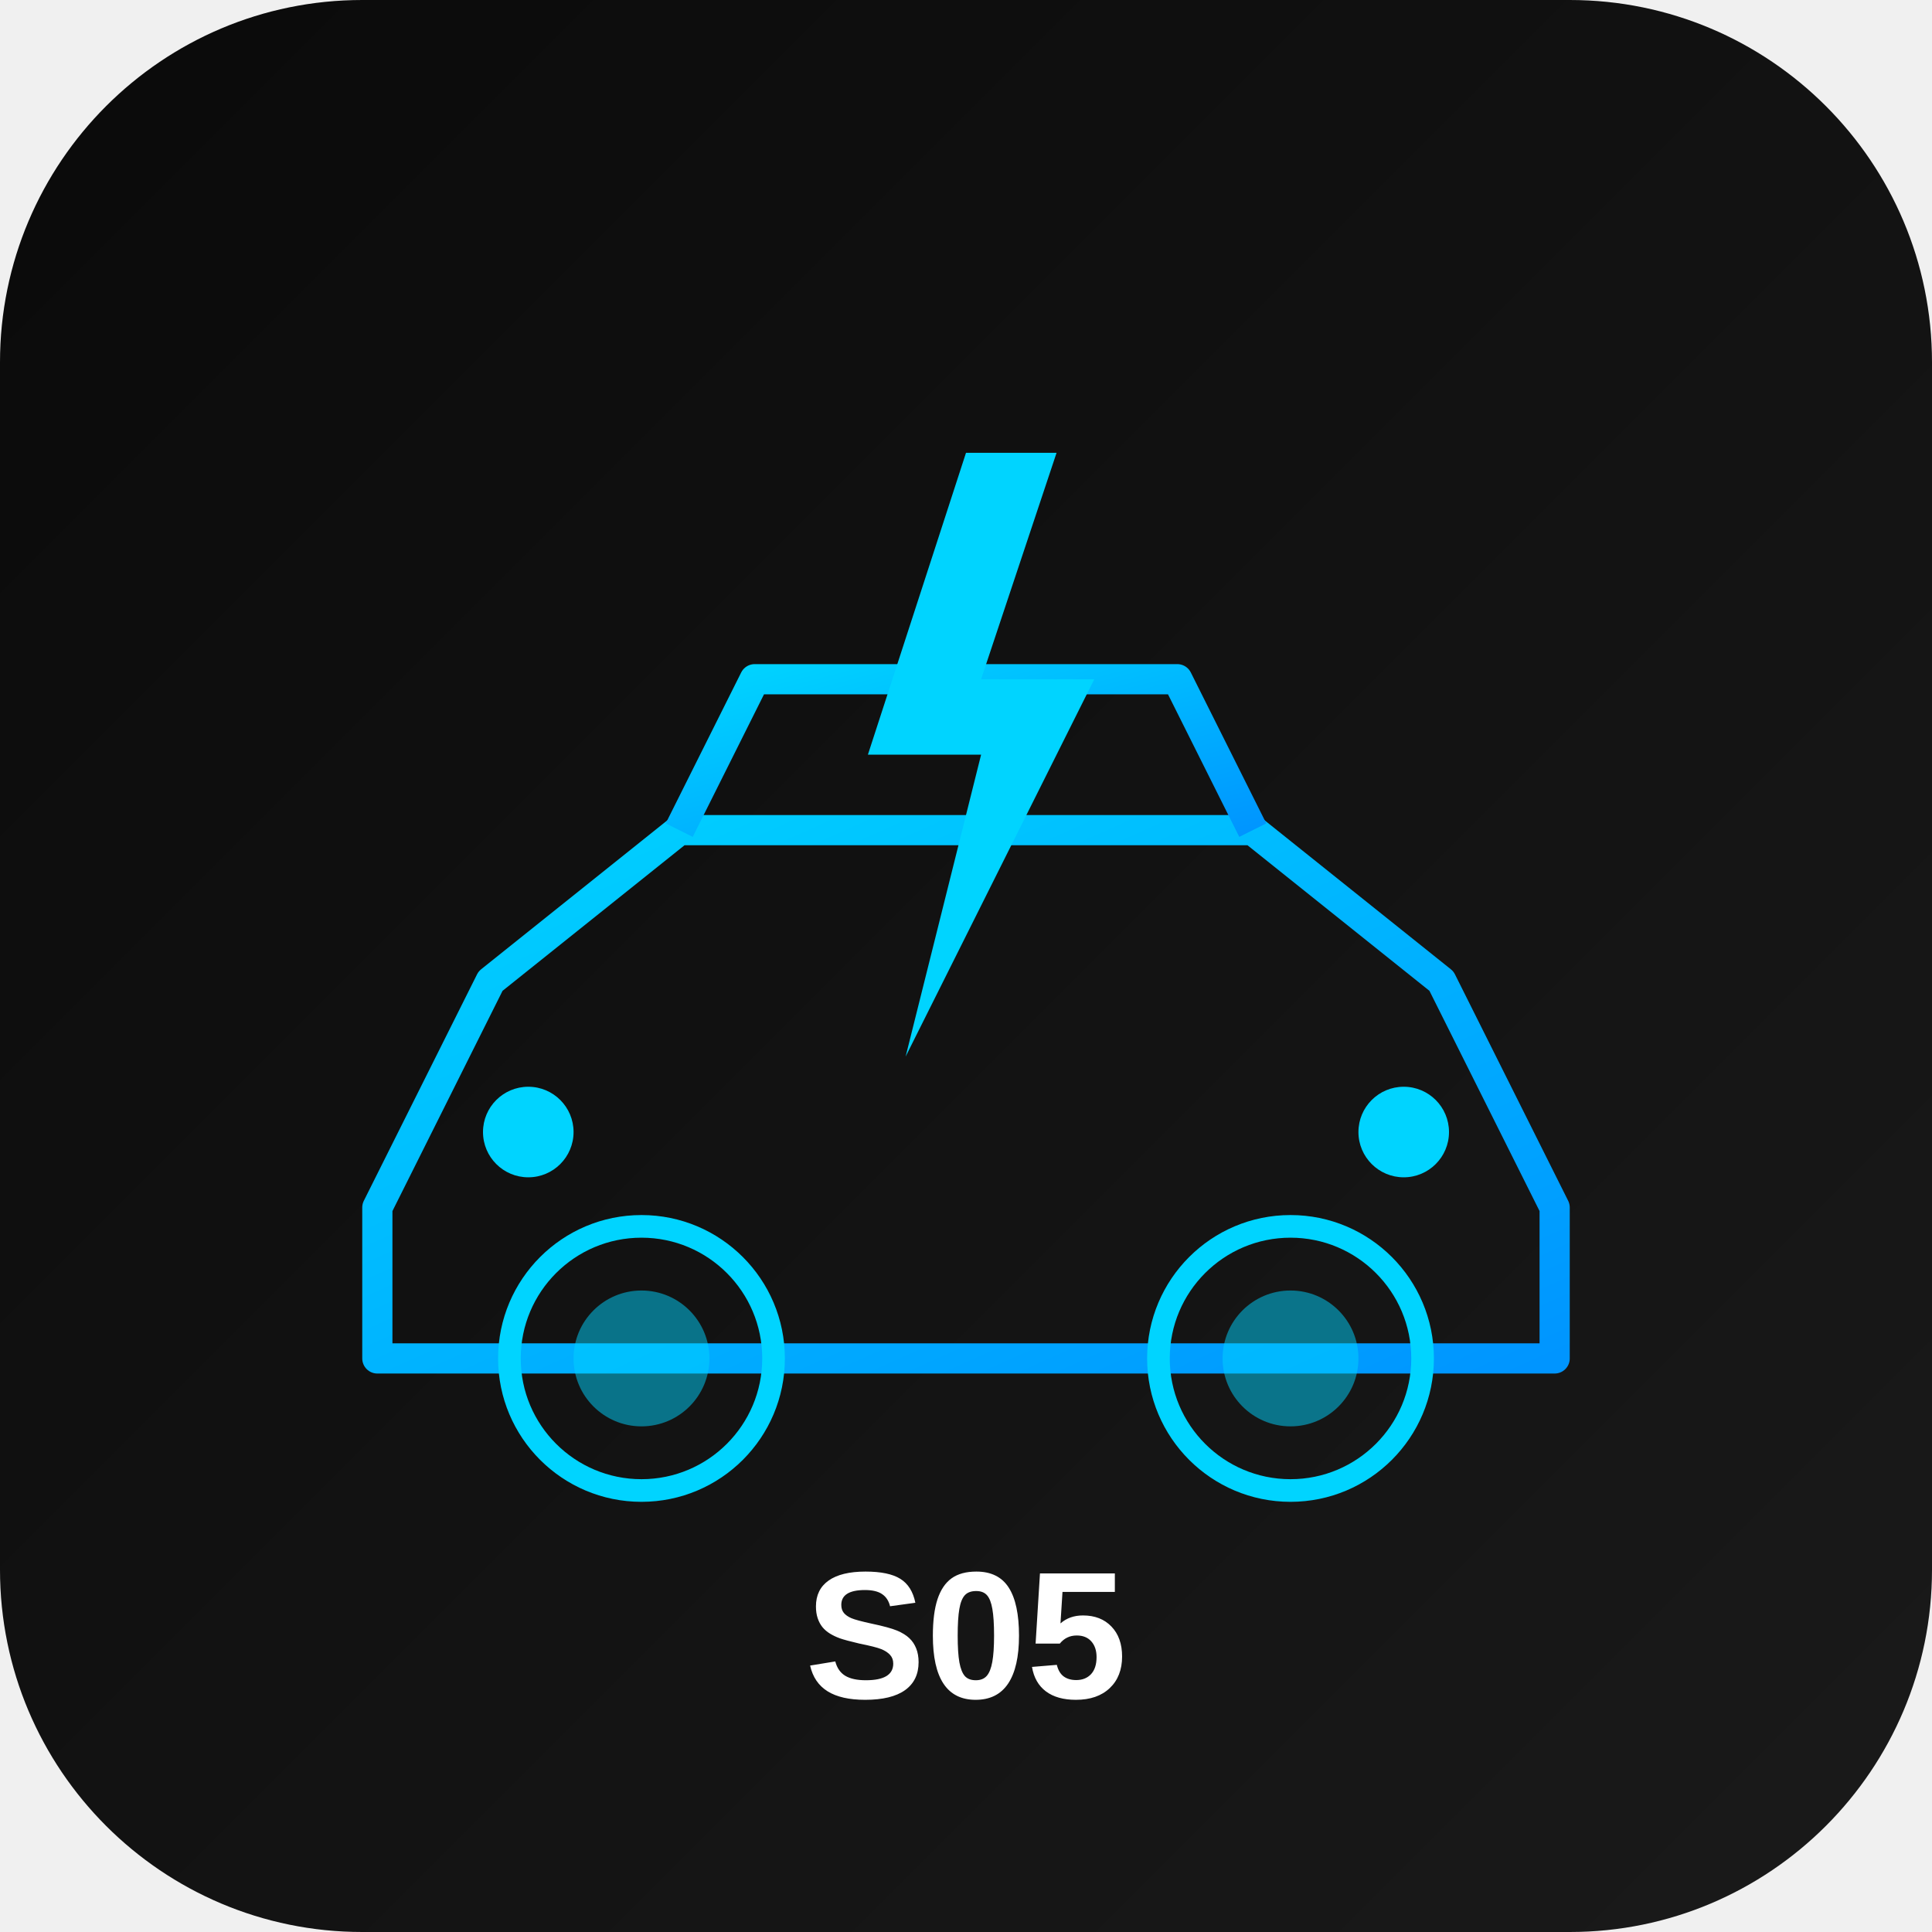
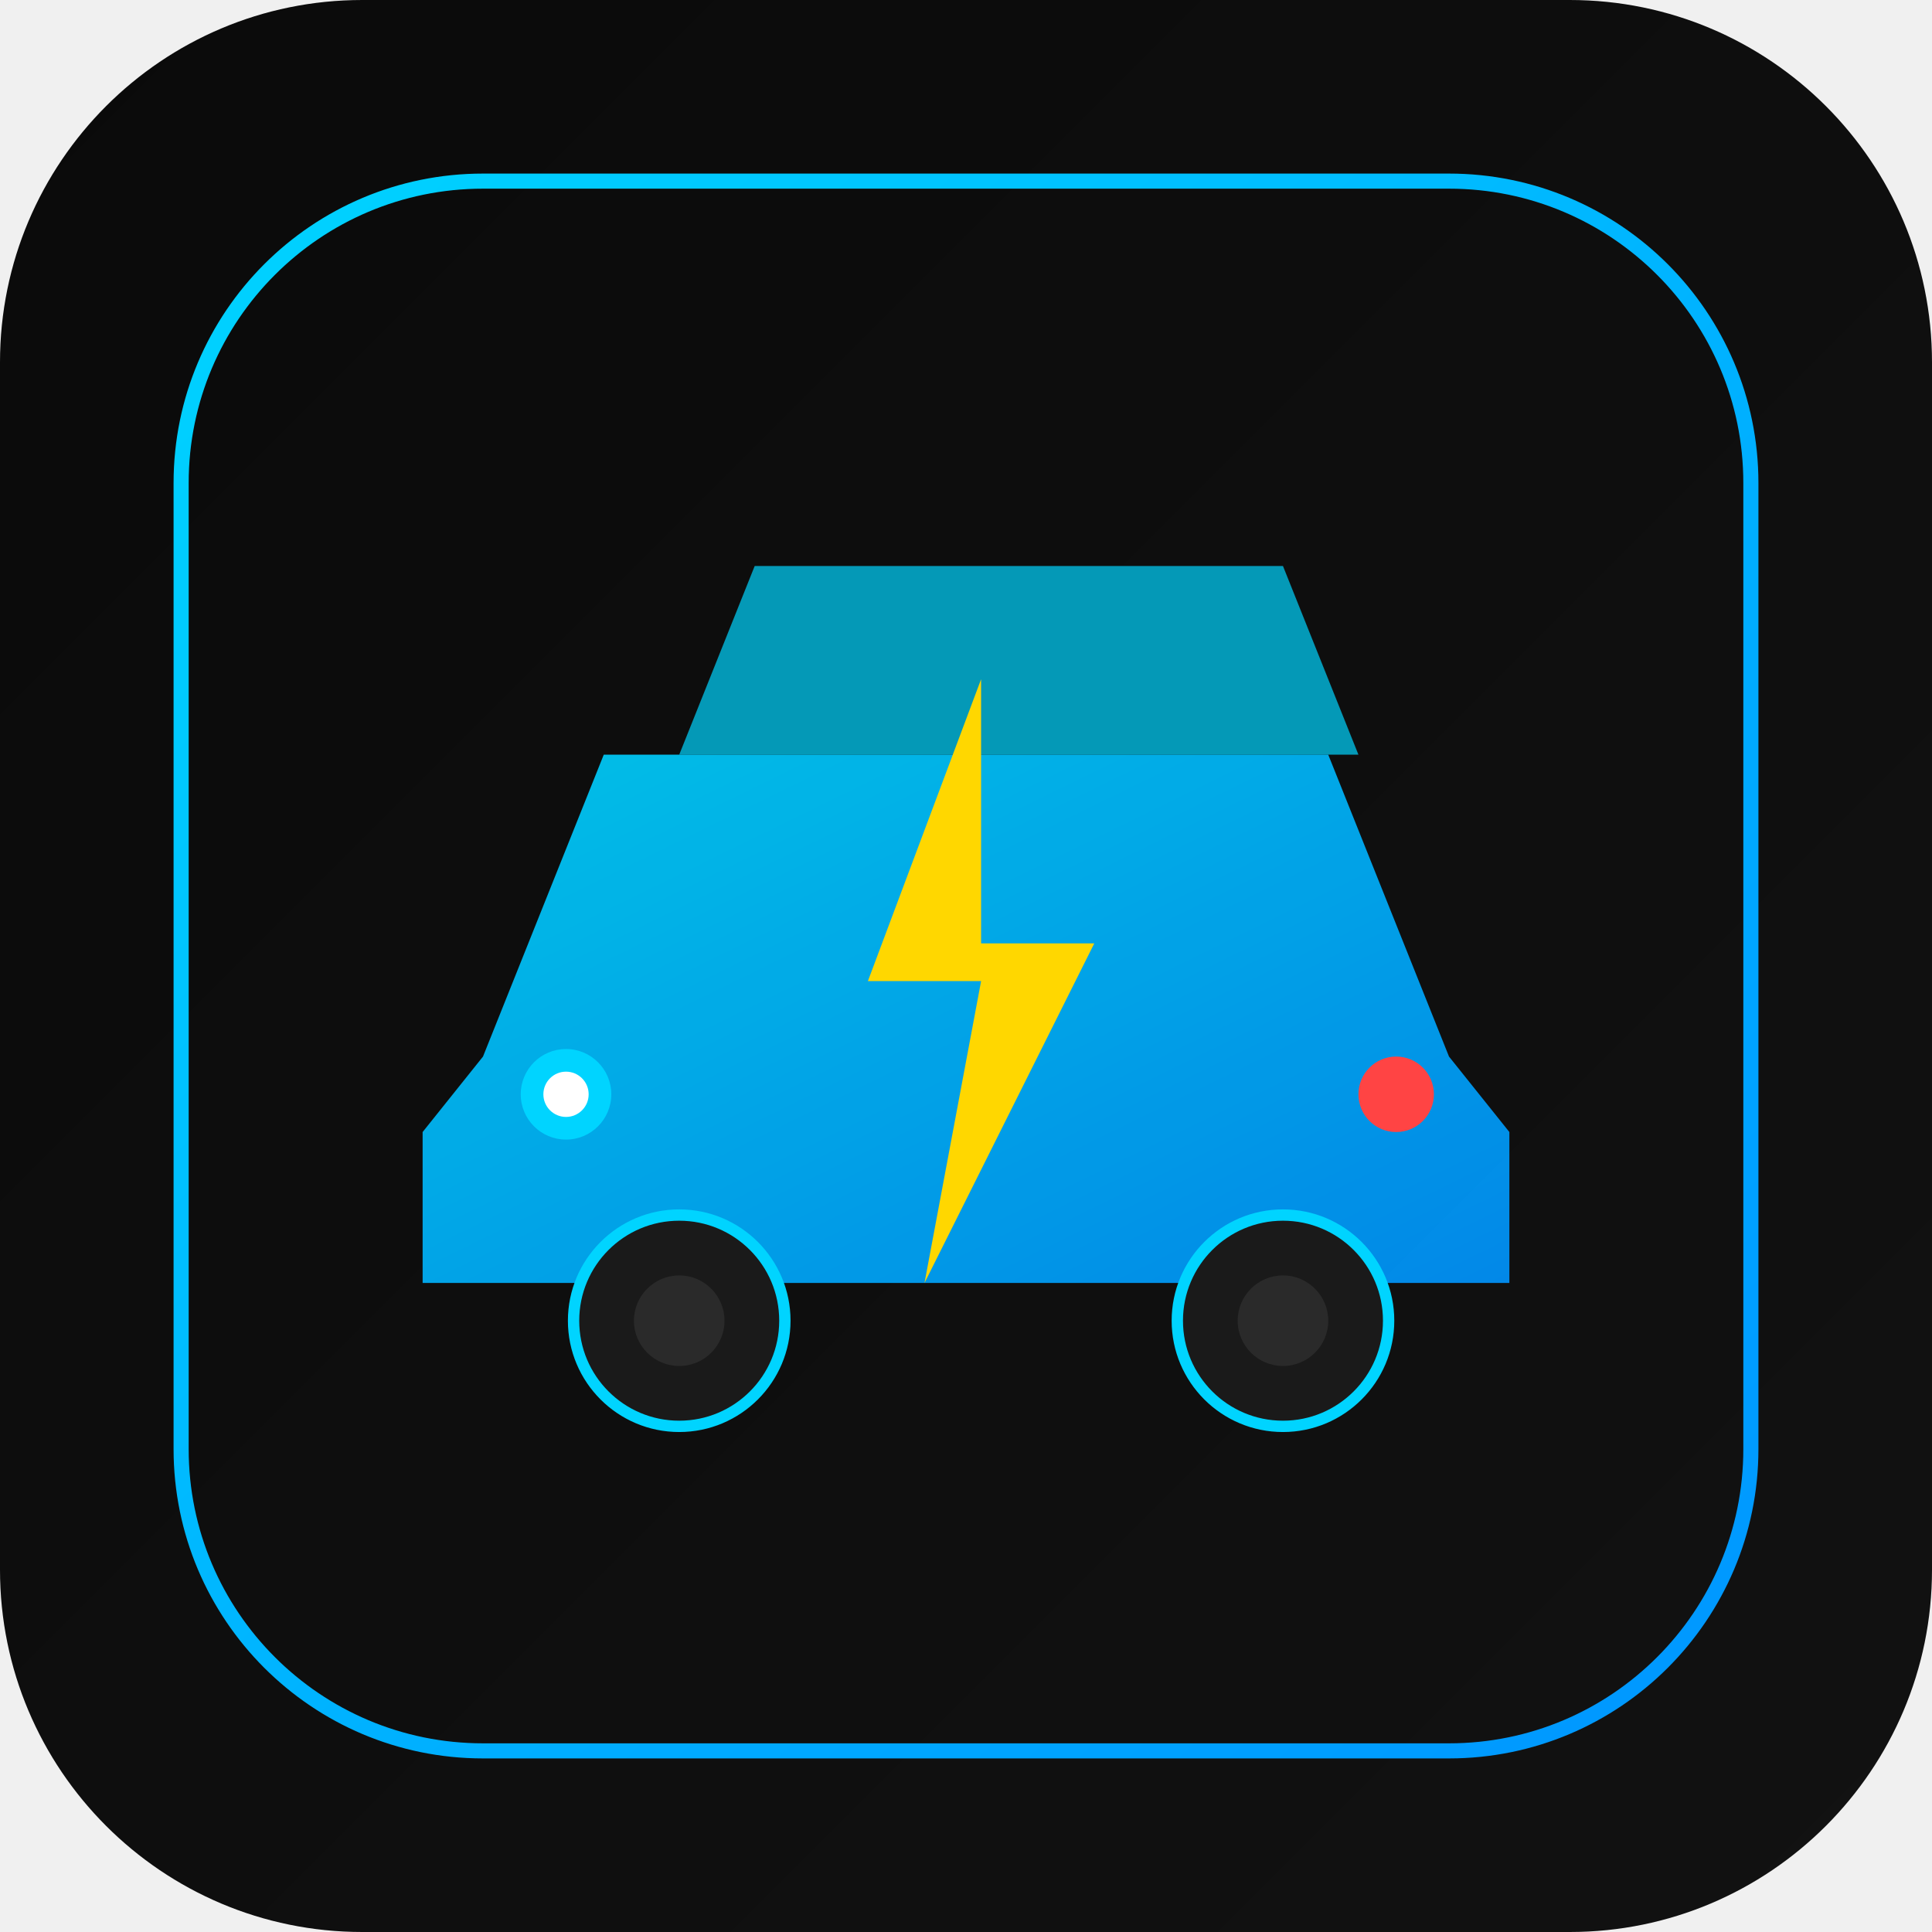
- <svg xmlns="http://www.w3.org/2000/svg" viewBox="0 0 512 512">
+ <svg xmlns="http://www.w3.org/2000/svg" viewBox="0 0 512 512" fill="none">
  <defs>
-     <linearGradient id="bg" x1="0%" y1="0%" x2="100%" y2="100%">
-       <stop offset="0%" style="stop-color:#0A0A0A" />
-       <stop offset="100%" style="stop-color:#1A1A1A" />
+     <linearGradient id="bg" x1="0" y1="0" x2="1" y2="1">
+       <stop offset="0%" stop-color="#0A0A0A" />
+       <stop offset="100%" stop-color="#121212" />
    </linearGradient>
-     <linearGradient id="glow" x1="0%" y1="0%" x2="100%" y2="100%">
-       <stop offset="0%" style="stop-color:#00D4FF" />
-       <stop offset="100%" style="stop-color:#0095FF" />
+     <linearGradient id="cyan" x1="0" y1="0" x2="1" y2="1">
+       <stop offset="0%" stop-color="#00D4FF" />
+       <stop offset="100%" stop-color="#0095FF" />
    </linearGradient>
  </defs>
  <rect width="512" height="512" rx="96" fill="url(#bg)" />
-   <path d="M100 320 L130 260 L180 220 L332 220 L382 260 L412 320 L412 360 L100 360 Z" fill="none" stroke="url(#glow)" stroke-width="8" stroke-linejoin="round" />
-   <path d="M180 220 L200 180 L312 180 L332 220" fill="none" stroke="url(#glow)" stroke-width="8" stroke-linejoin="round" />
-   <circle cx="140" cy="300" r="12" fill="#00D4FF" />
-   <circle cx="372" cy="300" r="12" fill="#00D4FF" />
-   <path d="M256 120 L230 200 L260 200 L240 280 L290 180 L260 180 L280 120 Z" fill="#00D4FF" />
-   <circle cx="170" cy="360" r="35" fill="none" stroke="#00D4FF" stroke-width="6" />
-   <circle cx="170" cy="360" r="18" fill="#00D4FF" opacity="0.5" />
-   <circle cx="342" cy="360" r="35" fill="none" stroke="#00D4FF" stroke-width="6" />
-   <circle cx="342" cy="360" r="18" fill="#00D4FF" opacity="0.5" />
-   <text x="256" y="450" font-family="Arial, sans-serif" font-size="48" font-weight="bold" fill="#FFFFFF" text-anchor="middle">S05</text>
+   <rect x="48" y="48" width="416" height="416" rx="80" fill="none" stroke="url(#cyan)" stroke-width="4" />
+   <path d="M128 280 L160 200 L352 200 L384 280 L400 300 L400 340 L112 340 L112 300 Z" fill="url(#cyan)" opacity="0.9" />
+   <path d="M180 200 L200 150 L340 150 L360 200" fill="#00D4FF" opacity="0.7" />
+   <circle cx="150" cy="290" r="12" fill="#00D4FF" />
+   <circle cx="150" cy="290" r="6" fill="#FFFFFF" />
+   <circle cx="370" cy="290" r="10" fill="#FF4444" />
+   <circle cx="180" cy="350" r="28" fill="#1A1A1A" stroke="#00D4FF" stroke-width="3" />
+   <circle cx="180" cy="350" r="12" fill="#2A2A2A" />
+   <circle cx="340" cy="350" r="28" fill="#1A1A1A" stroke="#00D4FF" stroke-width="3" />
+   <circle cx="340" cy="350" r="12" fill="#2A2A2A" />
+   <path d="M260 180 L230 260 L260 260 L245 340 L290 250 L260 250 Z" fill="#FFD700" />
</svg>
